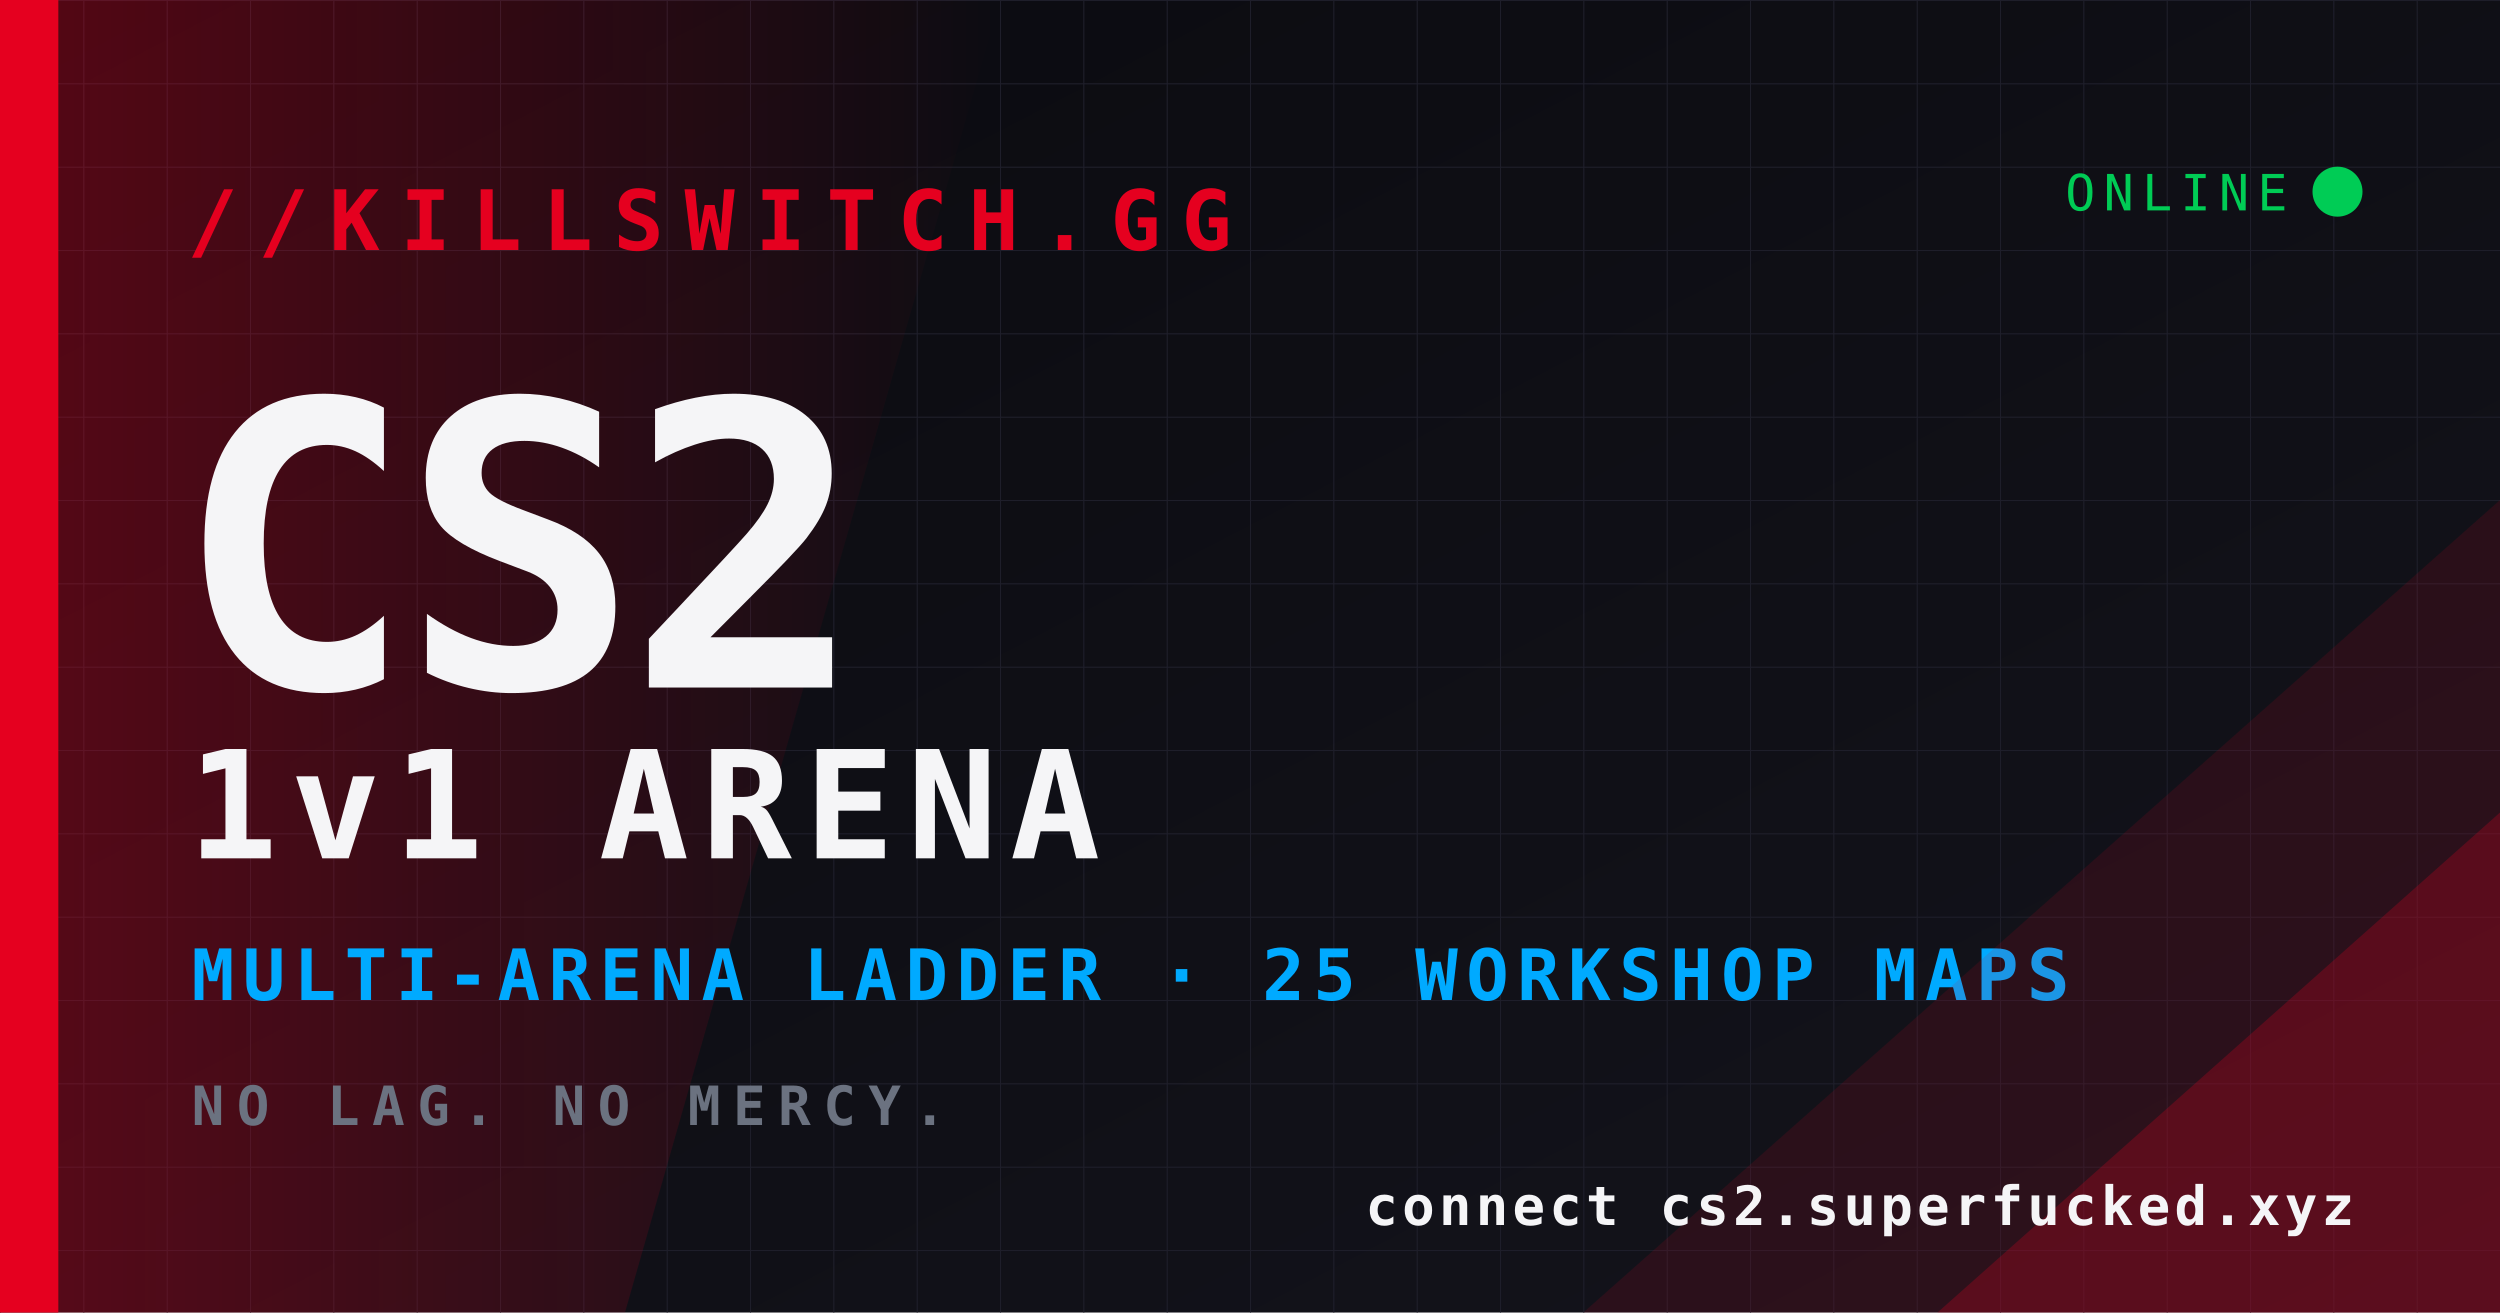
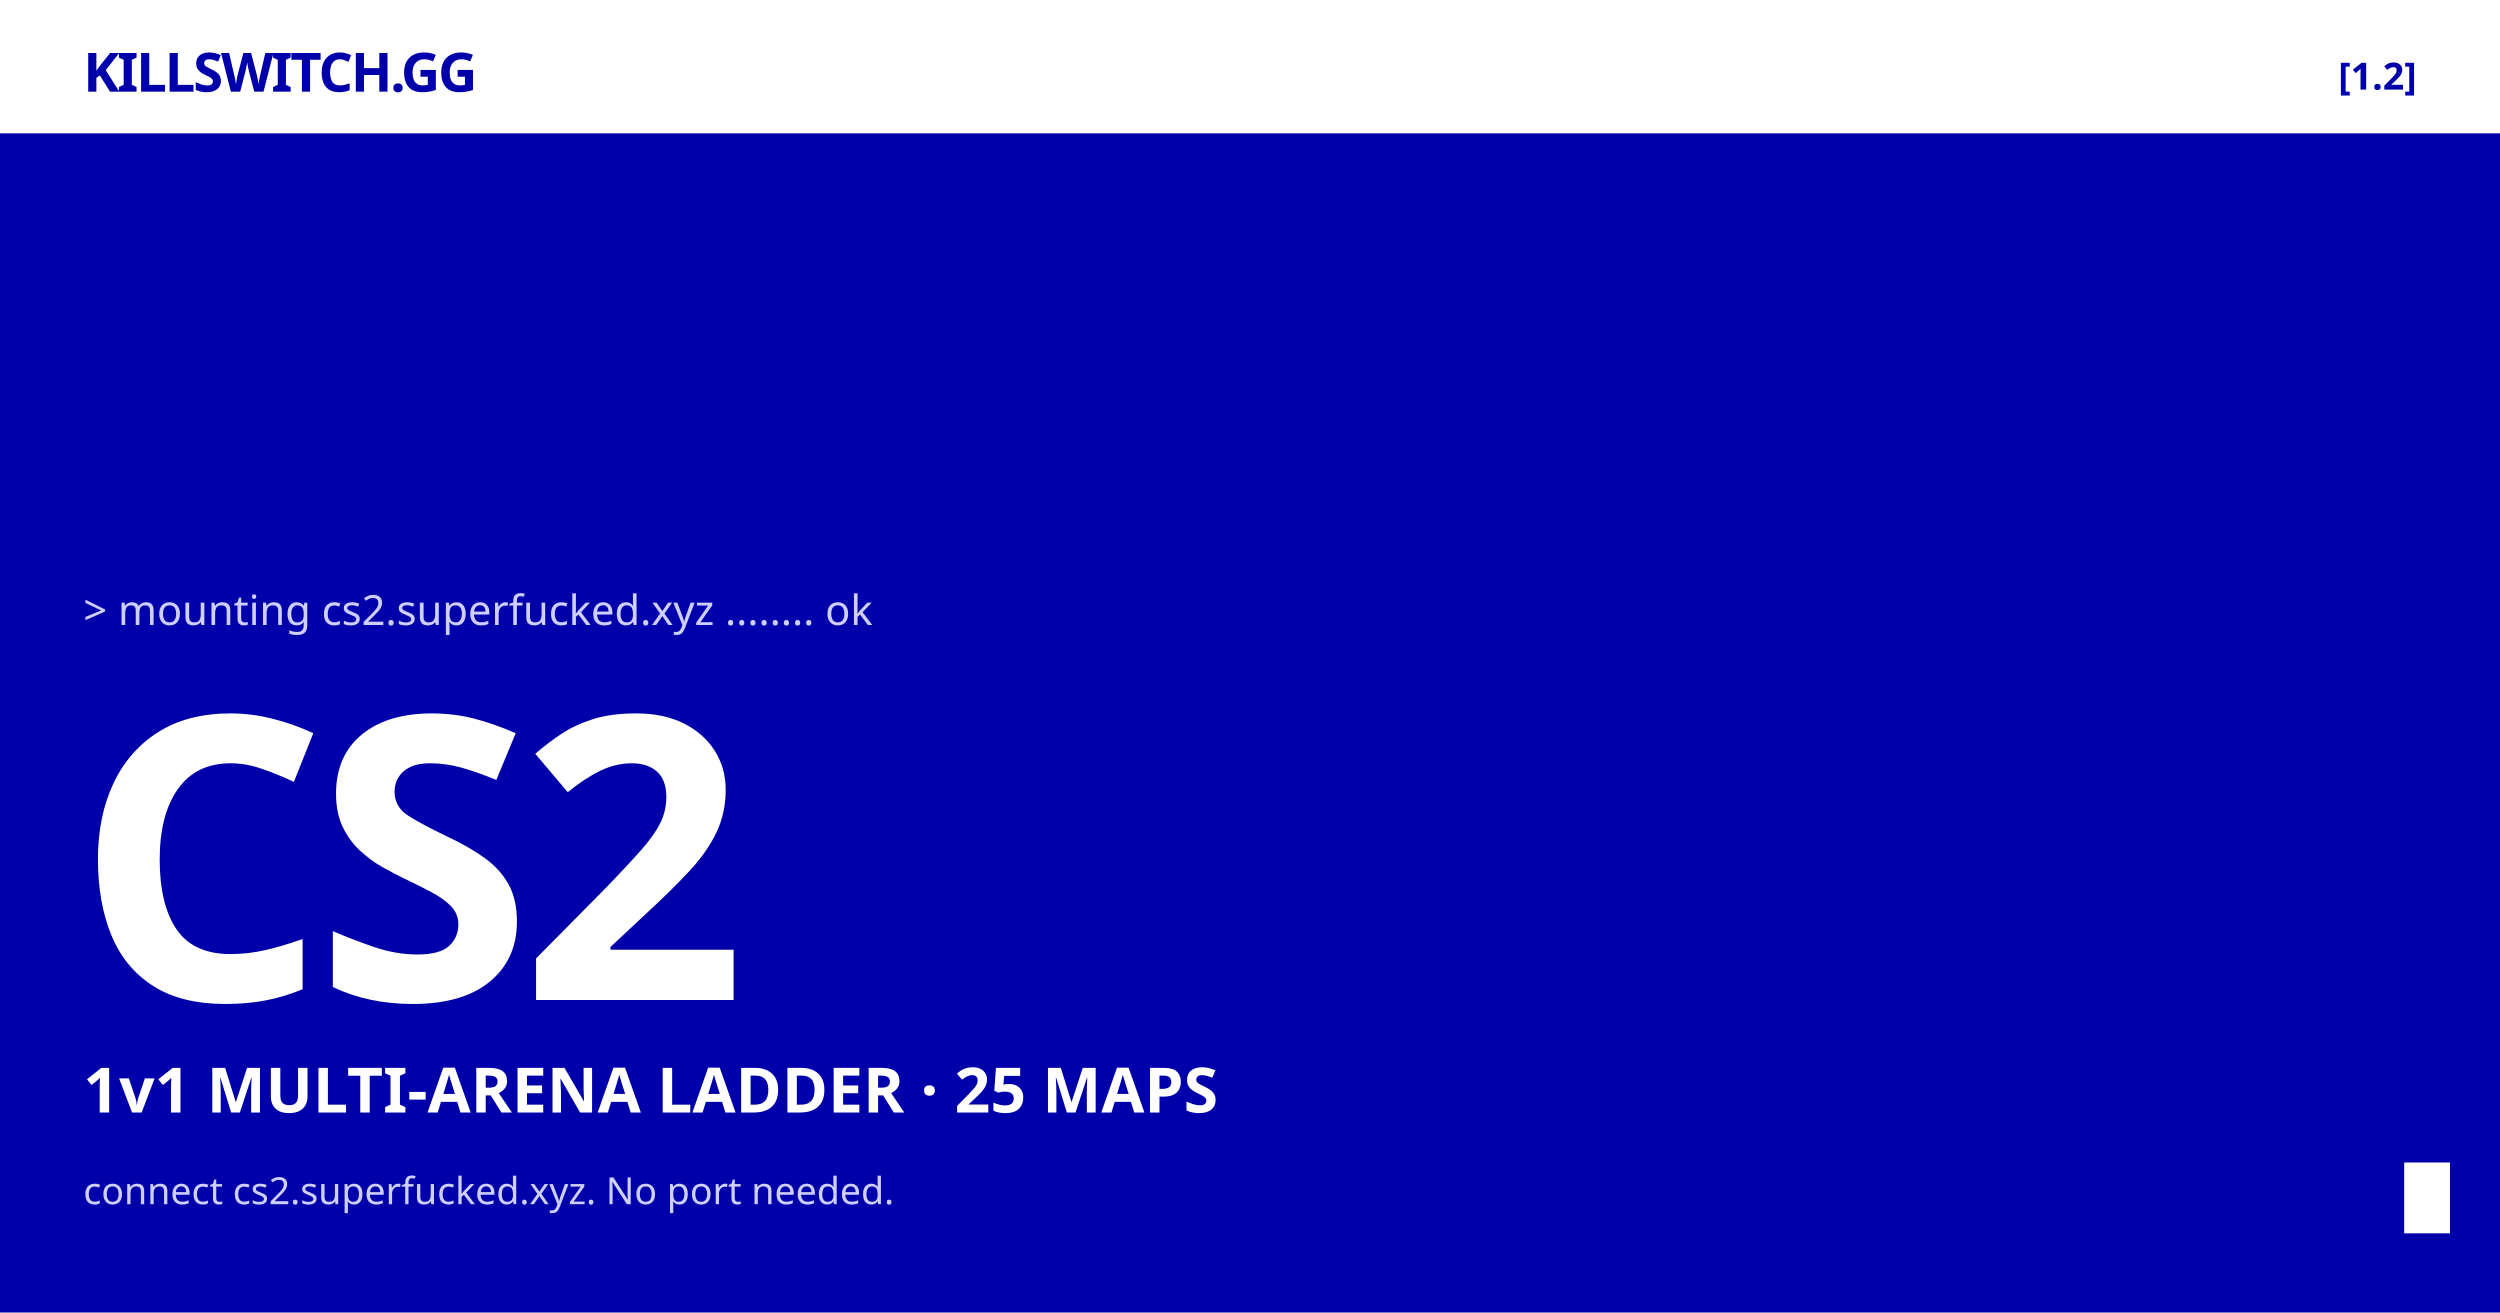
<svg xmlns="http://www.w3.org/2000/svg" width="1200" height="630" viewBox="0 0 1200 630">
-   <defs>
-     <linearGradient id="bg" x1="0" y1="0" x2="1" y2="1">
-       <stop offset="0" stop-color="#0A0A0F" />
-       <stop offset="1" stop-color="#14141C" />
-     </linearGradient>
-     <pattern id="grid" width="40" height="40" patternUnits="userSpaceOnUse">
-       <path d="M40 0H0V40" fill="none" stroke="#1E1E2A" stroke-width="1" />
-     </pattern>
-     <linearGradient id="glow" x1="0" y1="0" x2="1" y2="0">
-       <stop offset="0" stop-color="#E5001F" stop-opacity="0.35" />
-       <stop offset="1" stop-color="#E5001F" stop-opacity="0" />
-     </linearGradient>
-   </defs>
-   <rect width="1200" height="630" fill="url(#bg)" />
-   <rect width="1200" height="630" fill="url(#grid)" />
-   <polygon points="0,0 480,0 300,630 0,630" fill="url(#glow)" />
-   <polygon points="0,0 28,0 28,630 0,630" fill="#E5001F" />
-   <g font-family="JetBrainsMono Nerd Font, JetBrains Mono, monospace" font-weight="bold">
-     <text x="90" y="120" font-size="40" fill="#E5001F" letter-spacing="10">//KILLSWITCH.GG</text>
-     <text x="84" y="330" font-size="190" fill="#F5F5F7" letter-spacing="-6">CS2</text>
-     <text x="90" y="412" font-size="72" fill="#F5F5F7" letter-spacing="6">1v1 ARENA</text>
-     <text x="92" y="480" font-size="34" fill="#00AAFF" letter-spacing="4">MULTI-ARENA LADDER · 25 WORKSHOP MAPS</text>
-     <text x="92" y="540" font-size="26" fill="#6B7280" letter-spacing="6">NO LAG. NO MERCY.</text>
-   </g>
-   <circle cx="1122" cy="92" r="12" fill="#00CC55" />
-   <text x="1098" y="101" font-family="JetBrainsMono Nerd Font, monospace" font-size="24" fill="#00CC55" text-anchor="end" letter-spacing="4">ONLINE</text>
-   <path d="M760 630 L1200 240 L1200 630 Z" fill="#E5001F" opacity="0.12" />
-   <path d="M930 630 L1200 390 L1200 630 Z" fill="#E5001F" opacity="0.25" />
-   <g font-family="JetBrainsMono Nerd Font, monospace" font-size="26" fill="#F5F5F7" font-weight="bold" text-anchor="end">
-     <text x="1130" y="588" letter-spacing="2">connect cs2.superfucked.xyz</text>
-   </g>
+   <rect width="1200" height="630" fill="#0000AA" />
+   <rect x="0" y="0" width="1200" height="64" fill="#FFFFFF" />
+   <text x="40" y="44" font-family="Bricolage Grotesque" font-weight="800" font-size="26" fill="#0000AA" letter-spacing="-1">KILLSWITCH.GG</text>
+   <text x="1160" y="43" font-family="Space Mono" font-weight="700" font-size="18" fill="#0000AA" text-anchor="end">[1.2]</text>
+   <text x="40" y="300" font-family="Space Mono" font-size="20" fill="#CFCFFF">&gt; mounting cs2.superfucked.xyz ........ ok</text>
+   <text x="36" y="480" font-family="Bricolage Grotesque" font-weight="800" font-size="190" fill="#FFFFFF" letter-spacing="-6">CS2</text>
+   <text x="40" y="534" font-family="Space Mono" font-weight="700" font-size="30" fill="#FFFFFF">1v1 MULTI-ARENA LADDER · 25 MAPS</text>
+   <text x="40" y="578" font-family="Space Mono" font-size="18" fill="#CFCFFF">connect cs2.superfucked.xyz. No port needed.</text>
+   <rect x="1154" y="558" width="22" height="34" fill="#FFFFFF" />
</svg>
